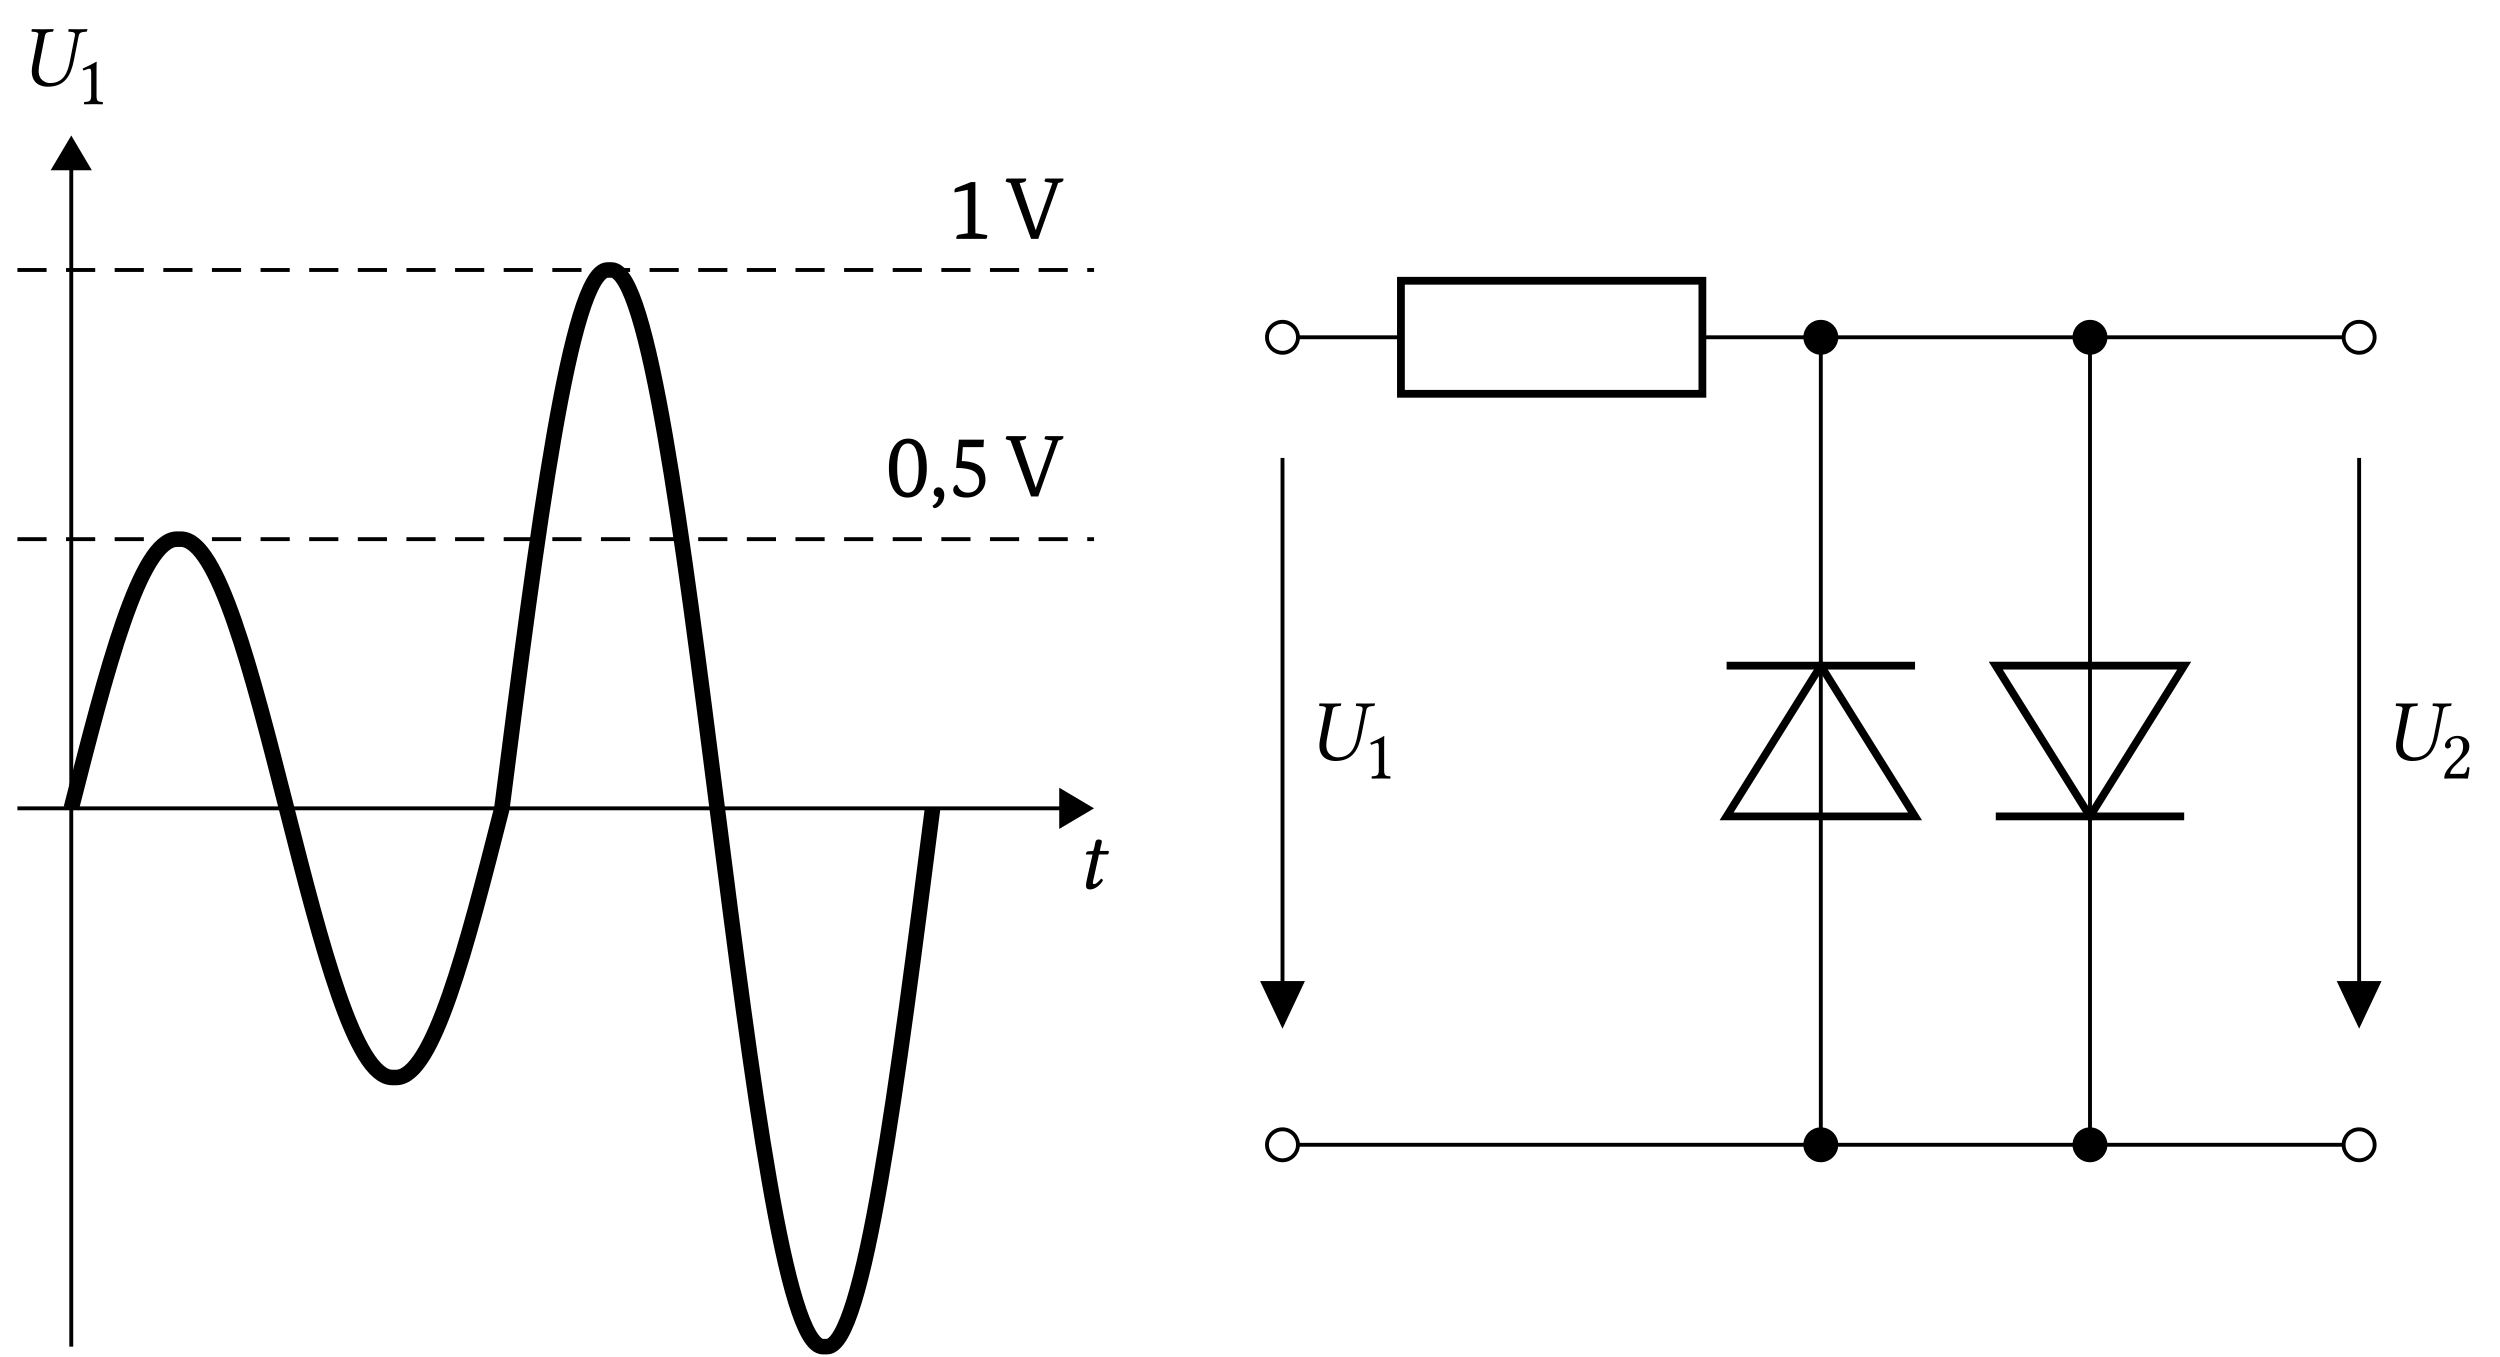
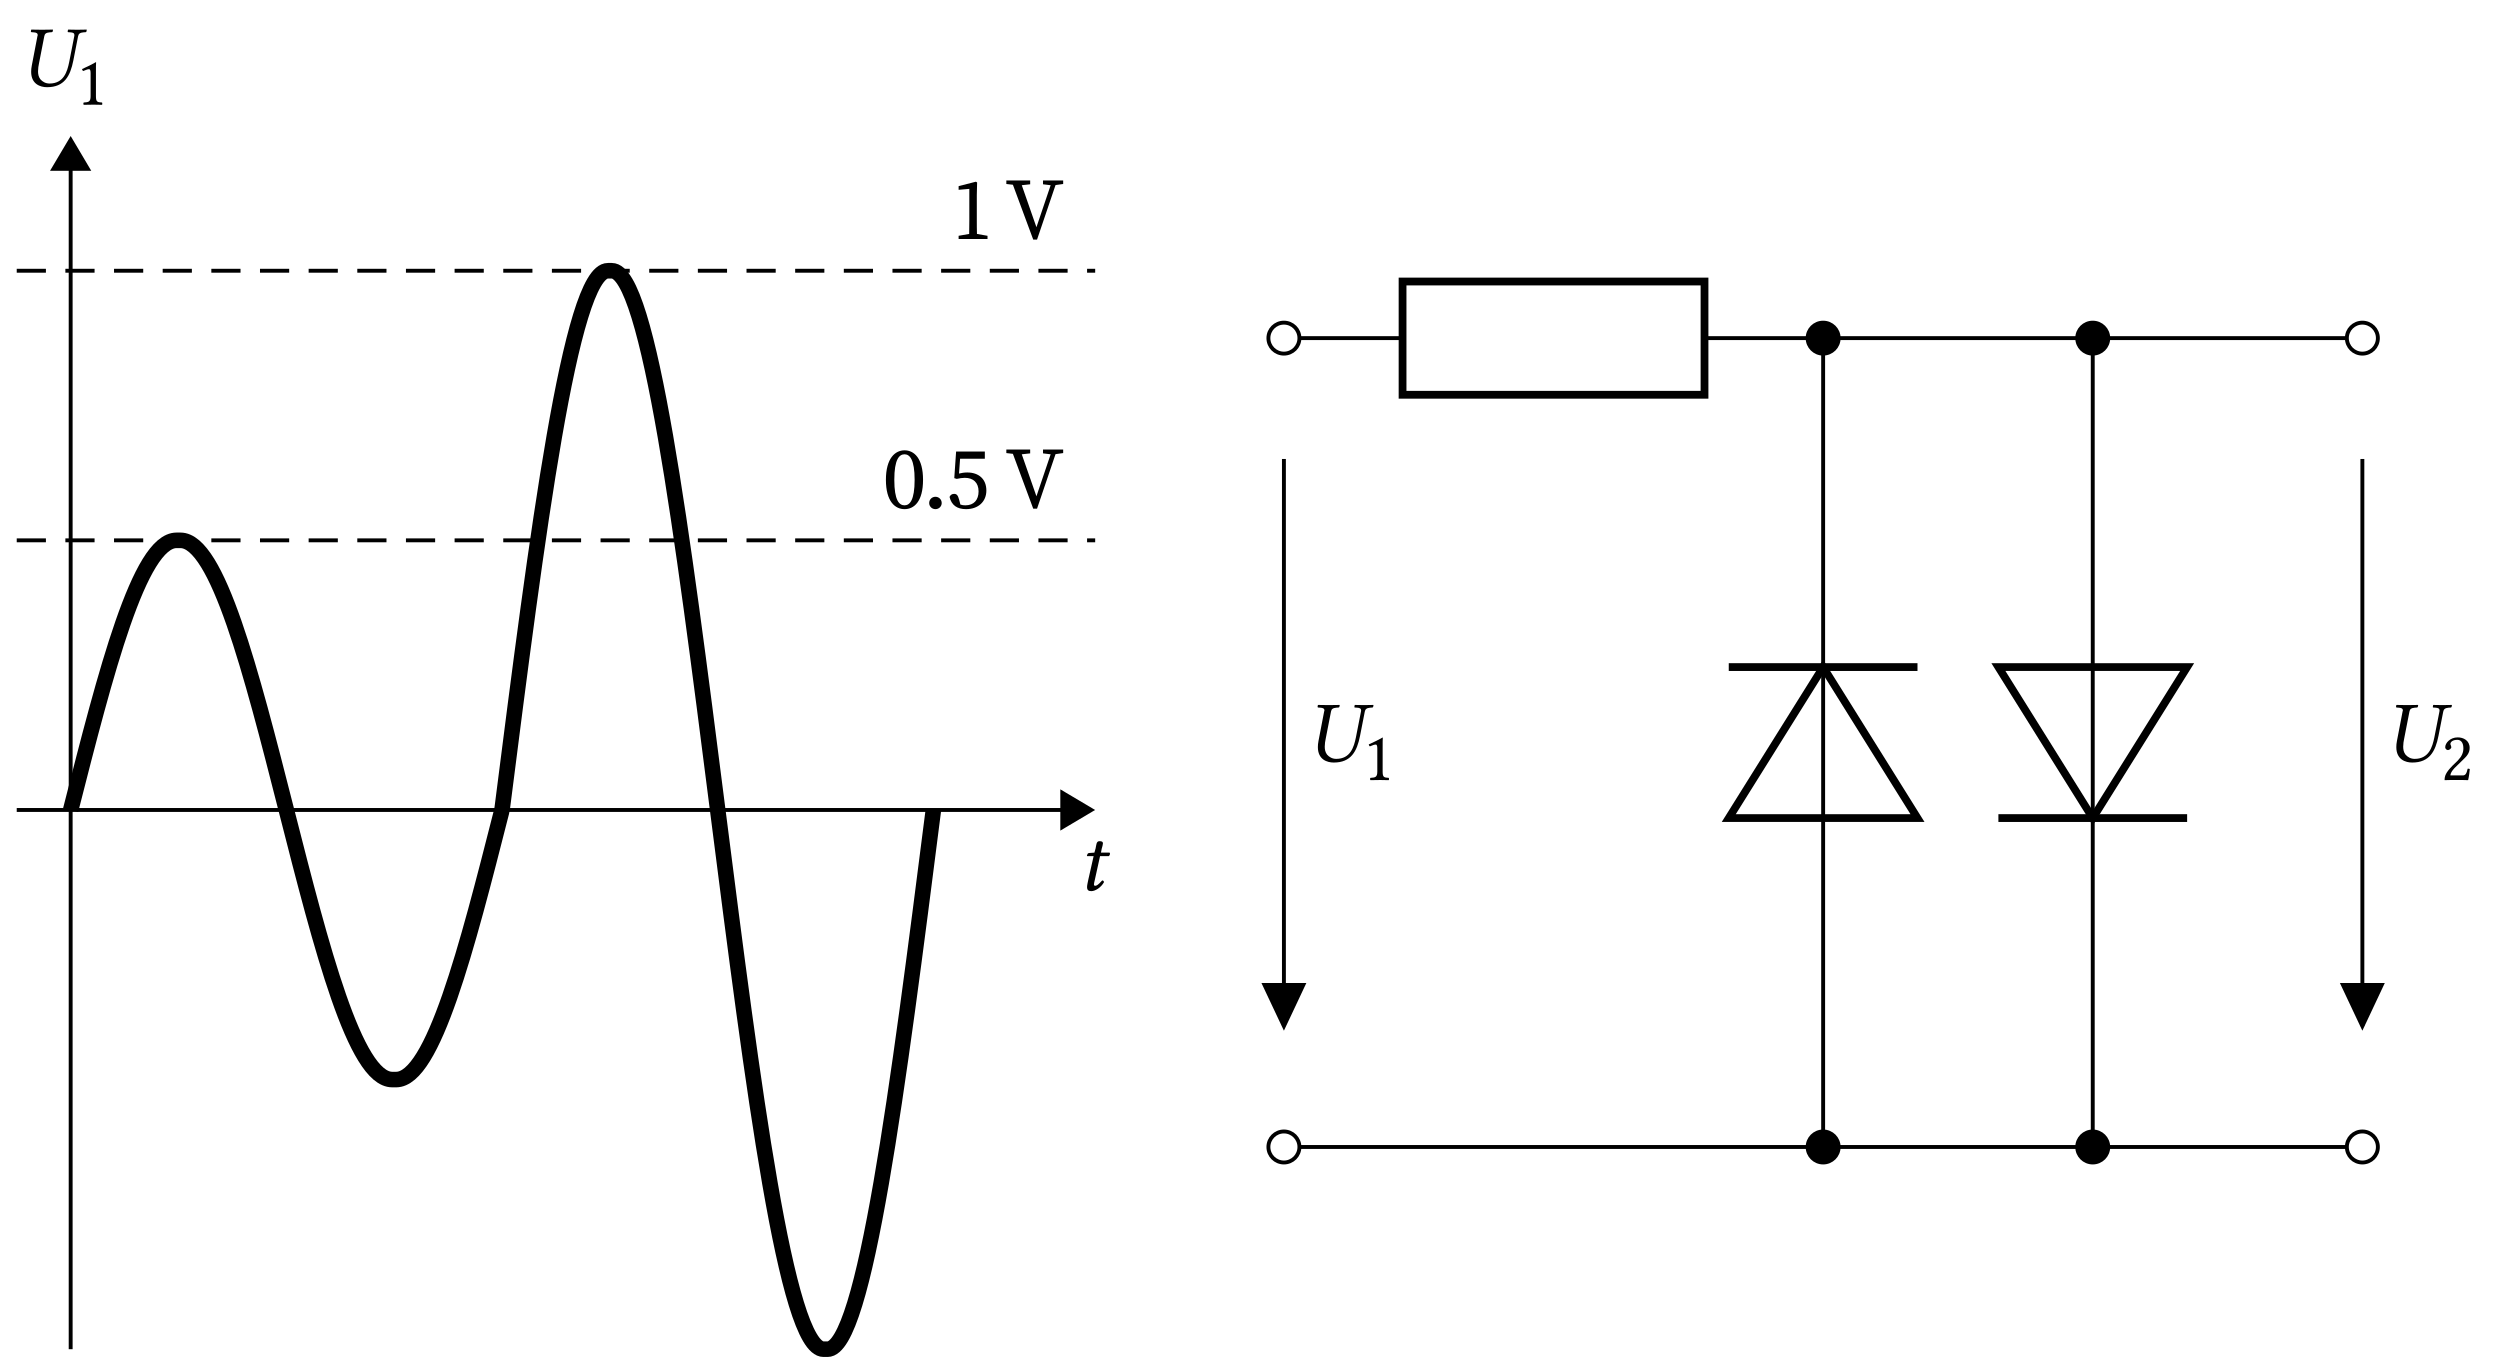
- <svg xmlns="http://www.w3.org/2000/svg" xmlns:xlink="http://www.w3.org/1999/xlink" width="255.696pt" height="138.764pt" viewBox="0 0 255.696 138.764">
+ <svg xmlns="http://www.w3.org/2000/svg" xmlns:xlink="http://www.w3.org/1999/xlink" width="255.664" height="138.908" viewBox="0 0 255.664 138.908">
  <defs>
    <g>
      <g id="glyph-0-0">
-         <path d="M 2.031 -0.578 L 2.031 -5.016 L 0.688 -4.75 C 0.676 -4.82 0.672 -4.883 0.672 -4.938 C 0.672 -5.07 0.742 -5.172 0.891 -5.234 L 2.359 -5.812 L 2.812 -5.812 L 2.812 -0.578 L 3.906 -0.406 C 3.988 -0.395 4.031 -0.359 4.031 -0.297 C 4.031 -0.242 4 -0.145 3.938 0 L 0.875 0 C 0.863 -0.02 0.859 -0.047 0.859 -0.078 C 0.859 -0.285 0.953 -0.406 1.141 -0.438 Z M 2.031 -0.578 " />
+         <path d="M 0.562 -5.406 L 0.562 -5.031 L 1.656 -5.125 L 1.656 -1.891 C 1.656 -1.438 1.641 -0.969 1.641 -0.516 L 0.562 -0.328 L 0.562 0 L 3.516 0 L 3.516 -0.328 L 2.438 -0.516 C 2.422 -0.969 2.422 -1.438 2.422 -1.891 L 2.422 -4.5 L 2.453 -5.781 L 2.328 -5.859 Z M 0.562 -5.406 " />
      </g>
      <g id="glyph-0-1">
-         <path d="M 5.844 -6.172 C 5.852 -6.148 5.859 -6.125 5.859 -6.094 C 5.859 -5.926 5.754 -5.82 5.547 -5.781 L 5.312 -5.719 L 3.281 0 L 2.547 0 L 0.453 -5.719 L 0.078 -5.812 C -0.004 -5.832 -0.047 -5.867 -0.047 -5.922 C -0.047 -5.973 -0.012 -6.055 0.047 -6.172 L 2.047 -6.172 C 2.047 -6.148 2.047 -6.125 2.047 -6.094 C 2.047 -5.938 1.945 -5.832 1.75 -5.781 L 1.375 -5.703 L 3.016 -0.906 L 3.031 -0.906 L 4.734 -5.719 L 4.047 -5.828 C 3.961 -5.848 3.922 -5.879 3.922 -5.922 C 3.922 -5.973 3.953 -6.055 4.016 -6.172 Z M 5.844 -6.172 " />
+         <path d="M 2.891 0.062 L 3.281 0.062 L 5.172 -5.516 L 5.953 -5.625 L 5.953 -5.984 L 3.891 -5.984 L 3.891 -5.594 L 4.672 -5.5 L 3.219 -1.203 L 1.719 -5.5 L 2.578 -5.594 L 2.578 -5.984 L 0.141 -5.984 L 0.141 -5.625 L 0.812 -5.547 Z M 2.891 0.062 " />
      </g>
      <g id="glyph-0-2">
-         <path d="M 2.234 -0.391 C 2.973 -0.391 3.344 -1.227 3.344 -2.906 C 3.344 -4.582 2.973 -5.422 2.234 -5.422 C 1.504 -5.422 1.141 -4.582 1.141 -2.906 C 1.141 -1.227 1.504 -0.391 2.234 -0.391 Z M 2.203 0.109 C 1.617 0.109 1.16 -0.141 0.828 -0.641 C 0.473 -1.16 0.297 -1.914 0.297 -2.906 C 0.297 -3.895 0.488 -4.656 0.875 -5.188 C 1.219 -5.676 1.688 -5.922 2.281 -5.922 C 2.863 -5.922 3.32 -5.676 3.656 -5.188 C 4 -4.656 4.172 -3.895 4.172 -2.906 C 4.172 -1.926 3.984 -1.172 3.609 -0.641 C 3.266 -0.141 2.797 0.109 2.203 0.109 Z M 2.203 0.109 " />
+         <path d="M 1.203 -2.891 C 1.203 -4.984 1.703 -5.5 2.25 -5.5 C 2.781 -5.5 3.281 -4.969 3.281 -2.891 C 3.281 -0.797 2.781 -0.281 2.25 -0.281 C 1.703 -0.281 1.203 -0.781 1.203 -2.891 Z M 2.25 -5.906 C 1.297 -5.906 0.344 -5.109 0.344 -2.891 C 0.344 -0.656 1.297 0.109 2.25 0.109 C 3.219 0.109 4.141 -0.656 4.141 -2.891 C 4.141 -5.109 3.219 -5.906 2.25 -5.906 Z M 2.25 -5.906 " />
      </g>
      <g id="glyph-0-3">
-         <path d="M 0.891 -0.938 C 1.055 -0.938 1.195 -0.863 1.312 -0.719 C 1.426 -0.582 1.484 -0.391 1.484 -0.141 C 1.484 0.254 1.352 0.582 1.094 0.844 C 0.883 1.07 0.68 1.188 0.484 1.188 C 0.391 1.188 0.32 1.102 0.281 0.938 C 0.664 0.738 0.867 0.441 0.891 0.047 C 0.754 0.047 0.641 0.004 0.547 -0.078 C 0.453 -0.172 0.406 -0.289 0.406 -0.438 C 0.406 -0.582 0.453 -0.703 0.547 -0.797 C 0.641 -0.891 0.754 -0.938 0.891 -0.938 Z M 0.891 -0.938 " />
+         <path d="M 1.344 0.109 C 1.703 0.109 1.984 -0.172 1.984 -0.516 C 1.984 -0.875 1.703 -1.156 1.344 -1.156 C 0.984 -1.156 0.703 -0.875 0.703 -0.516 C 0.703 -0.172 0.984 0.109 1.344 0.109 Z M 1.344 0.109 " />
      </g>
      <g id="glyph-0-4">
-         <path d="M 1.125 -5.812 L 3.688 -5.812 L 3.641 -5.047 L 1.531 -5.047 L 1.422 -3.625 C 2.285 -3.594 2.91 -3.41 3.297 -3.078 C 3.66 -2.773 3.844 -2.312 3.844 -1.688 C 3.844 -1.195 3.66 -0.773 3.297 -0.422 C 2.941 -0.066 2.477 0.109 1.906 0.109 C 1.426 0.109 1.066 0.02 0.828 -0.156 C 0.641 -0.289 0.547 -0.461 0.547 -0.672 C 0.547 -0.941 0.676 -1.125 0.938 -1.219 C 1.051 -0.969 1.148 -0.801 1.234 -0.719 C 1.43 -0.5 1.707 -0.391 2.062 -0.391 C 2.414 -0.391 2.695 -0.5 2.906 -0.719 C 3.102 -0.926 3.203 -1.203 3.203 -1.547 C 3.203 -2.035 3.016 -2.383 2.641 -2.594 C 2.266 -2.812 1.664 -2.922 0.844 -2.922 Z M 1.125 -5.812 " />
+         <path d="M 4.125 -1.797 C 4.125 -2.984 3.328 -3.641 2.172 -3.641 C 1.859 -3.641 1.594 -3.594 1.328 -3.531 L 1.438 -5.047 L 3.969 -5.047 L 3.969 -5.781 L 1.031 -5.781 L 0.844 -3.062 L 1.094 -2.984 C 1.375 -3.047 1.672 -3.094 1.922 -3.094 C 2.781 -3.094 3.328 -2.609 3.328 -1.703 C 3.328 -0.844 2.859 -0.281 1.984 -0.281 C 1.812 -0.281 1.641 -0.297 1.469 -0.359 L 1.344 -0.844 C 1.219 -1.312 1.094 -1.453 0.828 -1.453 C 0.625 -1.453 0.453 -1.359 0.359 -1.141 C 0.562 -0.297 1.125 0.109 2.047 0.109 C 3.297 0.109 4.125 -0.656 4.125 -1.797 Z M 4.125 -1.797 " />
      </g>
      <g id="glyph-1-0">
        <path d="M 0.938 -3.844 L 0.469 -3.812 C 0.297 -3.812 0.234 -3.734 0.219 -3.656 C 0.203 -3.641 0.172 -3.531 0.172 -3.516 C 0.172 -3.484 0.203 -3.484 0.234 -3.484 L 0.859 -3.484 L 0.312 -1.062 C 0.25 -0.766 0.188 -0.5 0.188 -0.328 C 0.188 0 0.344 0.094 0.625 0.094 C 1.031 0.094 1.625 -0.281 1.922 -0.828 C 1.891 -0.953 1.828 -1 1.734 -1 C 1.312 -0.531 1.156 -0.453 1.016 -0.453 C 0.984 -0.453 0.891 -0.469 0.891 -0.578 C 0.891 -0.656 0.922 -0.828 1 -1.141 L 1.516 -3.484 L 2.406 -3.484 C 2.5 -3.531 2.594 -3.766 2.484 -3.844 L 1.609 -3.844 L 1.688 -4.25 C 1.734 -4.406 1.812 -4.672 1.812 -4.781 C 1.812 -4.938 1.734 -5.016 1.453 -5.016 C 1.125 -5.016 1.141 -4.625 1.062 -4.281 Z M 0.938 -3.844 " />
      </g>
      <g id="glyph-1-1">
        <path d="M 1.828 0.094 C 3.594 0.094 4.203 -1.047 4.516 -2.641 L 5 -5.109 C 5.047 -5.359 5.188 -5.484 5.547 -5.516 L 5.781 -5.531 C 5.812 -5.531 5.844 -5.562 5.859 -5.609 L 5.891 -5.781 L 5.875 -5.797 C 5.469 -5.781 5.125 -5.781 4.922 -5.781 C 4.734 -5.781 4.391 -5.781 3.984 -5.797 L 3.969 -5.781 L 3.938 -5.609 C 3.922 -5.562 3.953 -5.531 3.984 -5.531 L 4.219 -5.516 C 4.5 -5.5 4.625 -5.422 4.625 -5.234 C 4.625 -5.188 4.609 -5.141 4.609 -5.109 L 4.094 -2.484 C 3.891 -1.484 3.531 -0.281 2.078 -0.281 C 1.672 -0.281 1.359 -0.469 1.141 -0.719 C 0.953 -0.969 0.906 -1.25 0.906 -1.531 C 0.906 -1.812 0.953 -2.125 1.016 -2.406 L 1.547 -5.125 C 1.594 -5.375 1.734 -5.484 2.094 -5.516 L 2.312 -5.531 C 2.359 -5.531 2.391 -5.562 2.406 -5.609 L 2.438 -5.781 L 2.422 -5.797 C 2.016 -5.781 1.656 -5.781 1.312 -5.781 C 0.969 -5.781 0.641 -5.781 0.234 -5.797 L 0.203 -5.781 L 0.172 -5.609 C 0.172 -5.562 0.203 -5.531 0.234 -5.531 L 0.453 -5.516 C 0.734 -5.5 0.875 -5.422 0.875 -5.234 C 0.875 -5.203 0.859 -5.172 0.844 -5.125 L 0.266 -2.109 C 0.219 -1.875 0.203 -1.672 0.203 -1.484 C 0.203 -0.203 1.156 0.094 1.828 0.094 Z M 1.828 0.094 " />
      </g>
      <g id="glyph-2-0">
        <path d="M 2.062 -0.875 L 2.062 -3.359 C 2.062 -3.781 2.062 -4.219 2.078 -4.312 C 2.078 -4.344 2.062 -4.344 2.047 -4.344 C 1.641 -4.109 1.266 -3.922 0.641 -3.641 C 0.656 -3.562 0.688 -3.484 0.75 -3.438 C 1.078 -3.578 1.234 -3.625 1.359 -3.625 C 1.484 -3.625 1.516 -3.453 1.516 -3.203 L 1.516 -0.875 C 1.516 -0.281 1.312 -0.25 0.812 -0.219 C 0.766 -0.172 0.766 -0.031 0.812 0.016 C 1.172 0 1.422 0 1.812 0 C 2.156 0 2.328 0 2.688 0.016 C 2.719 -0.031 2.719 -0.172 2.688 -0.219 C 2.188 -0.25 2.062 -0.281 2.062 -0.875 Z M 2.062 -0.875 " />
      </g>
      <g id="glyph-2-1">
        <path d="M 0.438 -3.344 C 0.438 -3.203 0.578 -3.062 0.719 -3.062 C 0.844 -3.062 1.062 -3.203 1.062 -3.359 C 1.062 -3.406 1.047 -3.453 1.031 -3.5 C 1.016 -3.562 0.969 -3.625 0.969 -3.672 C 0.969 -3.859 1.156 -4.109 1.688 -4.109 C 1.938 -4.109 2.297 -3.938 2.297 -3.25 C 2.297 -2.797 2.141 -2.422 1.719 -1.984 L 1.188 -1.469 C 0.484 -0.75 0.375 -0.406 0.375 0.016 C 0.375 0.016 0.734 0 0.969 0 L 2.219 0 C 2.453 0 2.781 0.016 2.781 0.016 C 2.875 -0.359 2.938 -0.906 2.953 -1.109 C 2.906 -1.156 2.812 -1.172 2.734 -1.156 C 2.625 -0.641 2.5 -0.469 2.234 -0.469 L 0.969 -0.469 C 0.969 -0.812 1.453 -1.297 1.5 -1.328 L 2.219 -2.031 C 2.625 -2.422 2.938 -2.734 2.938 -3.281 C 2.938 -4.047 2.297 -4.359 1.719 -4.359 C 0.938 -4.359 0.438 -3.781 0.438 -3.344 Z M 0.438 -3.344 " />
      </g>
    </g>
    <clipPath id="clip-0">
-       <path clip-rule="nonzero" d="M 0.066 8 L 15 8 L 15 23 L 0.066 23 Z M 0.066 8 " />
+       <path clip-rule="nonzero" d="M 7 17 L 8 17 L 8 138.77 L 7 138.77 Z M 7 17 " />
    </clipPath>
    <clipPath id="clip-1">
-       <path clip-rule="nonzero" d="M 0.066 5 L 118 5 L 118 138.527 L 0.066 138.527 Z M 0.066 5 " />
+       <path clip-rule="nonzero" d="M 0 5 L 118 5 L 118 138.77 L 0 138.77 Z M 0 5 " />
    </clipPath>
  </defs>
-   <path fill="none" stroke-width="0.399" stroke-linecap="butt" stroke-linejoin="miter" stroke="rgb(0%, 0%, 0%)" stroke-opacity="1" stroke-miterlimit="10" d="M 22.061 -0.001 L 128.895 -0.001 " transform="matrix(0.998302, 0, 0, -0.998302, -20.24214, 82.67439)" />
-   <path fill-rule="nonzero" fill="rgb(0%, 0%, 0%)" fill-opacity="1" stroke-width="0.399" stroke-linecap="butt" stroke-linejoin="miter" stroke="rgb(0%, 0%, 0%)" stroke-opacity="1" stroke-miterlimit="10" d="M 3.175 -0.001 L 0.201 1.763 L 0.201 -1.762 Z M 3.175 -0.001 " transform="matrix(0.998302, 0, 0, -0.998302, 108.3343, 82.67439)" />
-   <path fill="none" stroke-width="0.399" stroke-linecap="butt" stroke-linejoin="miter" stroke="rgb(0%, 0%, 0%)" stroke-opacity="1" stroke-miterlimit="10" d="M 27.578 -55.154 L 27.578 65.469 " transform="matrix(0.998302, 0, 0, -0.998302, -20.24214, 82.67439)" />
-   <path fill-rule="nonzero" fill="rgb(0%, 0%, 0%)" fill-opacity="1" d="M 7.289 14.25 L 5.527 17.219 L 9.047 17.219 Z M 7.289 14.25 " />
+   <path fill="none" stroke-width="0.399" stroke-linecap="butt" stroke-linejoin="miter" stroke="rgb(0%, 0%, 0%)" stroke-opacity="1" stroke-miterlimit="10" d="M 22.087 -0.001 L 129.048 -0.001 " transform="matrix(0.998687, 0, 0, -0.998687, -20.34726, 82.83142)" />
+   <path fill-rule="nonzero" fill="rgb(0%, 0%, 0%)" fill-opacity="1" stroke-width="0.399" stroke-linecap="butt" stroke-linejoin="miter" stroke="rgb(0%, 0%, 0%)" stroke-opacity="1" stroke-miterlimit="10" d="M 3.174 -0.001 L 0.201 1.763 L 0.201 -1.765 Z M 3.174 -0.001 " transform="matrix(0.998687, 0, 0, -0.998687, 108.4322, 82.83142)" />
  <g clip-path="url(#clip-0)">
-     <path fill="none" stroke-width="0.399" stroke-linecap="butt" stroke-linejoin="miter" stroke="rgb(0%, 0%, 0%)" stroke-opacity="1" stroke-miterlimit="10" d="M 3.172 -0.002 L 0.198 1.763 L 0.198 -1.762 Z M 3.172 -0.002 " transform="matrix(0, -0.998302, -0.998302, 0, 7.287501, 17.41621)" />
+     <path fill="none" stroke-width="0.399" stroke-linecap="butt" stroke-linejoin="miter" stroke="rgb(0%, 0%, 0%)" stroke-opacity="1" stroke-miterlimit="10" d="M 27.61 -55.218 L 27.61 65.55 " transform="matrix(0.998687, 0, 0, -0.998687, -20.34726, 82.83142)" />
  </g>
+   <path fill-rule="nonzero" fill="rgb(0%, 0%, 0%)" fill-opacity="1" stroke-width="0.399" stroke-linecap="butt" stroke-linejoin="miter" stroke="rgb(0%, 0%, 0%)" stroke-opacity="1" stroke-miterlimit="10" d="M 3.172 -0.002 L 0.199 1.762 L 0.199 -1.762 Z M 3.172 -0.002 " transform="matrix(0, -0.998687, -0.998687, 0, 7.224965, 17.46815)" />
  <g clip-path="url(#clip-1)">
-     <path fill="none" stroke-width="1.594" stroke-linecap="butt" stroke-linejoin="miter" stroke="rgb(0%, 0%, 0%)" stroke-opacity="1" stroke-miterlimit="10" d="M 27.578 -0.001 C 31.174 14.12 34.613 27.577 38.409 27.577 C 38.518 27.577 38.695 27.577 38.808 27.577 C 42.6 27.577 46.043 14.12 49.588 0.194 C 49.615 0.085 49.658 -0.087 49.686 -0.193 C 53.235 -14.119 56.674 -27.576 60.47 -27.576 C 60.579 -27.576 60.755 -27.576 60.865 -27.576 C 64.661 -27.576 68.104 -14.119 71.649 -0.193 C 71.676 -0.087 71.708 0.089 71.723 0.198 C 75.296 28.238 78.735 55.155 82.531 55.155 C 82.64 55.155 82.816 55.155 82.926 55.155 C 86.721 55.155 90.165 28.238 93.733 0.198 C 93.749 0.089 93.769 -0.087 93.784 -0.197 C 97.357 -28.237 100.796 -55.154 104.592 -55.154 C 104.701 -55.154 104.877 -55.154 104.987 -55.154 C 108.782 -55.154 112.226 -28.237 115.822 -0.001 " transform="matrix(0.998302, 0, 0, -0.998302, -20.24214, 82.67439)" />
+     <path fill="none" stroke-width="1.594" stroke-linecap="butt" stroke-linejoin="miter" stroke="rgb(0%, 0%, 0%)" stroke-opacity="1" stroke-miterlimit="10" d="M 27.61 -0.001 C 31.209 14.135 34.654 27.61 38.452 27.61 C 38.562 27.61 38.742 27.61 38.851 27.61 C 42.649 27.61 46.095 14.135 49.647 0.195 C 49.674 0.085 49.717 -0.087 49.745 -0.192 C 53.296 -14.136 56.742 -27.607 60.54 -27.607 C 60.65 -27.607 60.826 -27.607 60.939 -27.607 C 64.737 -27.607 68.183 -14.136 71.73 -0.192 C 71.758 -0.087 71.793 0.089 71.805 0.199 C 75.38 28.271 78.826 55.216 82.624 55.216 C 82.737 55.216 82.913 55.216 83.023 55.216 C 86.821 55.216 90.267 28.271 93.842 0.199 C 93.857 0.089 93.881 -0.087 93.892 -0.196 C 97.467 -28.272 100.913 -55.218 104.711 -55.218 C 104.821 -55.218 105.001 -55.218 105.11 -55.218 C 108.908 -55.218 112.354 -28.272 115.953 -0.001 " transform="matrix(0.998687, 0, 0, -0.998687, -20.34726, 82.83142)" />
  </g>
-   <path fill="none" stroke-width="0.399" stroke-linecap="butt" stroke-linejoin="miter" stroke="rgb(0%, 0%, 0%)" stroke-opacity="1" stroke-dasharray="2.989 1.993" stroke-miterlimit="10" d="M 22.061 55.155 L 132.365 55.155 " transform="matrix(0.998302, 0, 0, -0.998302, -20.24214, 82.67439)" />
-   <path fill="none" stroke-width="0.399" stroke-linecap="butt" stroke-linejoin="miter" stroke="rgb(0%, 0%, 0%)" stroke-opacity="1" stroke-dasharray="2.989 1.993" stroke-miterlimit="10" d="M 22.061 27.577 L 132.365 27.577 " transform="matrix(0.998302, 0, 0, -0.998302, -20.24214, 82.67439)" />
+   <path fill="none" stroke-width="0.399" stroke-linecap="butt" stroke-linejoin="miter" stroke="rgb(0%, 0%, 0%)" stroke-opacity="1" stroke-dasharray="2.989 1.993" stroke-miterlimit="10" d="M 22.087 55.216 L 132.521 55.216 " transform="matrix(0.998687, 0, 0, -0.998687, -20.34726, 82.83142)" />
+   <path fill="none" stroke-width="0.399" stroke-linecap="butt" stroke-linejoin="miter" stroke="rgb(0%, 0%, 0%)" stroke-opacity="1" stroke-dasharray="2.989 1.993" stroke-miterlimit="10" d="M 22.087 27.61 L 132.521 27.61 " transform="matrix(0.998687, 0, 0, -0.998687, -20.34726, 82.83142)" />
  <g fill="rgb(0%, 0%, 0%)" fill-opacity="1">
-     <use xlink:href="#glyph-0-0" x="96.949" y="24.433" />
+     <use xlink:href="#glyph-0-0" x="97.472" y="24.441" />
  </g>
  <g fill="rgb(0%, 0%, 0%)" fill-opacity="1">
-     <use xlink:href="#glyph-0-1" x="102.91" y="24.433" />
+     <use xlink:href="#glyph-0-1" x="102.773" y="24.441" />
  </g>
  <g fill="rgb(0%, 0%, 0%)" fill-opacity="1">
-     <use xlink:href="#glyph-0-2" x="90.619" y="50.781" />
-     <use xlink:href="#glyph-0-3" x="95.095" y="50.781" />
-     <use xlink:href="#glyph-0-4" x="96.948" y="50.781" />
+     <use xlink:href="#glyph-0-2" x="90.254" y="51.959" />
  </g>
  <g fill="rgb(0%, 0%, 0%)" fill-opacity="1">
-     <use xlink:href="#glyph-0-1" x="102.909" y="50.781" />
+     <use xlink:href="#glyph-0-3" x="94.32" y="51.959" />
  </g>
  <g fill="rgb(0%, 0%, 0%)" fill-opacity="1">
-     <use xlink:href="#glyph-1-0" x="110.883" y="90.878" />
+     <use xlink:href="#glyph-0-4" x="96.746" y="51.959" />
  </g>
  <g fill="rgb(0%, 0%, 0%)" fill-opacity="1">
-     <use xlink:href="#glyph-1-1" x="3.048" y="8.775" />
+     <use xlink:href="#glyph-0-1" x="102.773" y="51.959" />
  </g>
  <g fill="rgb(0%, 0%, 0%)" fill-opacity="1">
-     <use xlink:href="#glyph-2-0" x="7.811" y="10.654" />
-   </g>
-   <path fill="none" stroke-width="0.399" stroke-linecap="butt" stroke-linejoin="miter" stroke="rgb(0%, 0%, 0%)" stroke-opacity="1" stroke-miterlimit="10" d="M 151.672 -34.47 L 179.246 -34.47 M 179.246 -34.47 L 220.613 -34.47 M 220.613 -34.47 L 248.187 -34.47 M 248.187 -34.47 L 261.976 -34.47 " transform="matrix(0.998302, 0, 0, -0.998302, -20.24214, 82.67439)" />
-   <path fill-rule="nonzero" fill="rgb(100%, 100%, 100%)" fill-opacity="1" stroke-width="0.399" stroke-linecap="butt" stroke-linejoin="miter" stroke="rgb(0%, 0%, 0%)" stroke-opacity="1" stroke-miterlimit="10" d="M 153.256 -34.47 C 153.256 -33.594 152.548 -32.885 151.672 -32.885 C 150.795 -32.885 150.083 -33.594 150.083 -34.47 C 150.083 -35.347 150.795 -36.059 151.672 -36.059 C 152.548 -36.059 153.256 -35.347 153.256 -34.47 Z M 153.256 -34.47 " transform="matrix(0.998302, 0, 0, -0.998302, -20.24214, 82.67439)" />
-   <path fill-rule="nonzero" fill="rgb(100%, 100%, 100%)" fill-opacity="1" stroke-width="0.399" stroke-linecap="butt" stroke-linejoin="miter" stroke="rgb(0%, 0%, 0%)" stroke-opacity="1" stroke-miterlimit="10" d="M 263.565 -34.47 C 263.565 -33.594 262.852 -32.885 261.976 -32.885 C 261.1 -32.885 260.387 -33.594 260.387 -34.47 C 260.387 -35.347 261.1 -36.059 261.976 -36.059 C 262.852 -36.059 263.565 -35.347 263.565 -34.47 Z M 263.565 -34.47 " transform="matrix(0.998302, 0, 0, -0.998302, -20.24214, 82.67439)" />
-   <path fill="none" stroke-width="0.399" stroke-linecap="butt" stroke-linejoin="miter" stroke="rgb(0%, 0%, 0%)" stroke-opacity="1" stroke-miterlimit="10" d="M 151.672 48.26 L 163.805 48.26 M 194.69 48.26 L 220.613 48.26 M 220.613 48.26 L 248.187 48.26 M 248.187 48.26 L 261.976 48.26 " transform="matrix(0.998302, 0, 0, -0.998302, -20.24214, 82.67439)" />
-   <path fill="none" stroke-width="0.797" stroke-linecap="butt" stroke-linejoin="miter" stroke="rgb(0%, 0%, 0%)" stroke-opacity="1" stroke-miterlimit="10" d="M 163.805 54.051 L 194.69 54.051 L 194.69 42.469 L 163.805 42.469 Z M 163.805 54.051 " transform="matrix(0.998302, 0, 0, -0.998302, -20.24214, 82.67439)" />
-   <path fill-rule="nonzero" fill="rgb(100%, 100%, 100%)" fill-opacity="1" stroke-width="0.399" stroke-linecap="butt" stroke-linejoin="miter" stroke="rgb(0%, 0%, 0%)" stroke-opacity="1" stroke-miterlimit="10" d="M 153.256 48.26 C 153.256 49.137 152.548 49.845 151.672 49.845 C 150.795 49.845 150.083 49.137 150.083 48.26 C 150.083 47.384 150.795 46.672 151.672 46.672 C 152.548 46.672 153.256 47.384 153.256 48.26 Z M 153.256 48.26 " transform="matrix(0.998302, 0, 0, -0.998302, -20.24214, 82.67439)" />
-   <path fill-rule="nonzero" fill="rgb(100%, 100%, 100%)" fill-opacity="1" stroke-width="0.399" stroke-linecap="butt" stroke-linejoin="miter" stroke="rgb(0%, 0%, 0%)" stroke-opacity="1" stroke-miterlimit="10" d="M 263.565 48.26 C 263.565 49.137 262.852 49.845 261.976 49.845 C 261.1 49.845 260.387 49.137 260.387 48.26 C 260.387 47.384 261.1 46.672 261.976 46.672 C 262.852 46.672 263.565 47.384 263.565 48.26 Z M 263.565 48.26 " transform="matrix(0.998302, 0, 0, -0.998302, -20.24214, 82.67439)" />
-   <path fill="none" stroke-width="0.399" stroke-linecap="butt" stroke-linejoin="miter" stroke="rgb(0%, 0%, 0%)" stroke-opacity="1" stroke-miterlimit="10" d="M 206.824 48.26 L 206.824 14.617 M 206.824 -0.827 L 206.824 -34.47 " transform="matrix(0.998302, 0, 0, -0.998302, -20.24214, 82.67439)" />
-   <path fill="none" stroke-width="0.797" stroke-linecap="butt" stroke-linejoin="miter" stroke="rgb(0%, 0%, 0%)" stroke-opacity="1" stroke-miterlimit="10" d="M 206.824 14.617 L 216.477 -0.827 L 197.171 -0.827 Z M 206.824 14.617 " transform="matrix(0.998302, 0, 0, -0.998302, -20.24214, 82.67439)" />
-   <path fill="none" stroke-width="0.399" stroke-linecap="butt" stroke-linejoin="miter" stroke="rgb(0%, 0%, 0%)" stroke-opacity="1" stroke-miterlimit="10" d="M 206.824 14.617 L 206.824 -0.827 " transform="matrix(0.998302, 0, 0, -0.998302, -20.24214, 82.67439)" />
-   <path fill="none" stroke-width="0.797" stroke-linecap="butt" stroke-linejoin="miter" stroke="rgb(0%, 0%, 0%)" stroke-opacity="1" stroke-miterlimit="10" d="M 197.171 14.617 L 216.477 14.617 " transform="matrix(0.998302, 0, 0, -0.998302, -20.24214, 82.67439)" />
-   <path fill-rule="nonzero" fill="rgb(0%, 0%, 0%)" fill-opacity="1" stroke-width="0.399" stroke-linecap="butt" stroke-linejoin="miter" stroke="rgb(0%, 0%, 0%)" stroke-opacity="1" stroke-miterlimit="10" d="M 208.412 48.26 C 208.412 49.137 207.7 49.845 206.824 49.845 C 205.947 49.845 205.235 49.137 205.235 48.26 C 205.235 47.384 205.947 46.672 206.824 46.672 C 207.7 46.672 208.412 47.384 208.412 48.26 Z M 208.412 48.26 " transform="matrix(0.998302, 0, 0, -0.998302, -20.24214, 82.67439)" />
-   <path fill-rule="nonzero" fill="rgb(0%, 0%, 0%)" fill-opacity="1" stroke-width="0.399" stroke-linecap="butt" stroke-linejoin="miter" stroke="rgb(0%, 0%, 0%)" stroke-opacity="1" stroke-miterlimit="10" d="M 208.412 -34.47 C 208.412 -33.594 207.7 -32.885 206.824 -32.885 C 205.947 -32.885 205.235 -33.594 205.235 -34.47 C 205.235 -35.347 205.947 -36.059 206.824 -36.059 C 207.7 -36.059 208.412 -35.347 208.412 -34.47 Z M 208.412 -34.47 " transform="matrix(0.998302, 0, 0, -0.998302, -20.24214, 82.67439)" />
-   <path fill="none" stroke-width="0.399" stroke-linecap="butt" stroke-linejoin="miter" stroke="rgb(0%, 0%, 0%)" stroke-opacity="1" stroke-miterlimit="10" d="M 234.402 48.26 L 234.402 14.617 M 234.402 -0.827 L 234.402 -34.47 " transform="matrix(0.998302, 0, 0, -0.998302, -20.24214, 82.67439)" />
-   <path fill="none" stroke-width="0.797" stroke-linecap="butt" stroke-linejoin="miter" stroke="rgb(0%, 0%, 0%)" stroke-opacity="1" stroke-miterlimit="10" d="M 234.402 -0.827 L 244.051 14.617 L 224.749 14.617 Z M 234.402 -0.827 " transform="matrix(0.998302, 0, 0, -0.998302, -20.24214, 82.67439)" />
-   <path fill="none" stroke-width="0.399" stroke-linecap="butt" stroke-linejoin="miter" stroke="rgb(0%, 0%, 0%)" stroke-opacity="1" stroke-miterlimit="10" d="M 234.402 -0.827 L 234.402 14.617 " transform="matrix(0.998302, 0, 0, -0.998302, -20.24214, 82.67439)" />
-   <path fill="none" stroke-width="0.797" stroke-linecap="butt" stroke-linejoin="miter" stroke="rgb(0%, 0%, 0%)" stroke-opacity="1" stroke-miterlimit="10" d="M 224.749 -0.827 L 244.051 -0.827 " transform="matrix(0.998302, 0, 0, -0.998302, -20.24214, 82.67439)" />
-   <path fill-rule="nonzero" fill="rgb(0%, 0%, 0%)" fill-opacity="1" stroke-width="0.399" stroke-linecap="butt" stroke-linejoin="miter" stroke="rgb(0%, 0%, 0%)" stroke-opacity="1" stroke-miterlimit="10" d="M 235.987 48.26 C 235.987 49.137 235.278 49.845 234.402 49.845 C 233.521 49.845 232.813 49.137 232.813 48.26 C 232.813 47.384 233.521 46.672 234.402 46.672 C 235.278 46.672 235.987 47.384 235.987 48.26 Z M 235.987 48.26 " transform="matrix(0.998302, 0, 0, -0.998302, -20.24214, 82.67439)" />
-   <path fill-rule="nonzero" fill="rgb(0%, 0%, 0%)" fill-opacity="1" stroke-width="0.399" stroke-linecap="butt" stroke-linejoin="miter" stroke="rgb(0%, 0%, 0%)" stroke-opacity="1" stroke-miterlimit="10" d="M 235.987 -34.47 C 235.987 -33.594 235.278 -32.885 234.402 -32.885 C 233.521 -32.885 232.813 -33.594 232.813 -34.47 C 232.813 -35.347 233.521 -36.059 234.402 -36.059 C 235.278 -36.059 235.987 -35.347 235.987 -34.47 Z M 235.987 -34.47 " transform="matrix(0.998302, 0, 0, -0.998302, -20.24214, 82.67439)" />
-   <path fill="none" stroke-width="0.399" stroke-linecap="butt" stroke-linejoin="miter" stroke="rgb(0%, 0%, 0%)" stroke-opacity="1" stroke-miterlimit="10" d="M 151.672 35.899 L 151.672 -22.109 " transform="matrix(0.998302, 0, 0, -0.998302, -20.24214, 82.67439)" />
-   <path fill-rule="nonzero" fill="rgb(0%, 0%, 0%)" fill-opacity="1" stroke-width="0.399" stroke-linecap="butt" stroke-linejoin="miter" stroke="rgb(0%, 0%, 0%)" stroke-opacity="1" stroke-miterlimit="10" d="M 151.672 -17.895 L 149.688 -17.895 L 151.672 -22.109 L 153.655 -17.895 Z M 151.672 -17.895 " transform="matrix(0.998302, 0, 0, -0.998302, -20.24214, 82.67439)" />
-   <g fill="rgb(0%, 0%, 0%)" fill-opacity="1">
-     <use xlink:href="#glyph-1-1" x="134.744" y="77.741" />
+     <use xlink:href="#glyph-1-0" x="110.981" y="91.039" />
  </g>
  <g fill="rgb(0%, 0%, 0%)" fill-opacity="1">
-     <use xlink:href="#glyph-2-0" x="139.506" y="79.621" />
-   </g>
-   <path fill="none" stroke-width="0.399" stroke-linecap="butt" stroke-linejoin="miter" stroke="rgb(0%, 0%, 0%)" stroke-opacity="1" stroke-miterlimit="10" d="M 261.976 35.899 L 261.976 -22.109 " transform="matrix(0.998302, 0, 0, -0.998302, -20.24214, 82.67439)" />
-   <path fill-rule="nonzero" fill="rgb(0%, 0%, 0%)" fill-opacity="1" stroke-width="0.399" stroke-linecap="butt" stroke-linejoin="miter" stroke="rgb(0%, 0%, 0%)" stroke-opacity="1" stroke-miterlimit="10" d="M 261.976 -17.895 L 259.992 -17.895 L 261.976 -22.109 L 263.96 -17.895 Z M 261.976 -17.895 " transform="matrix(0.998302, 0, 0, -0.998302, -20.24214, 82.67439)" />
-   <g fill="rgb(0%, 0%, 0%)" fill-opacity="1">
-     <use xlink:href="#glyph-1-1" x="244.861" y="77.741" />
+     <use xlink:href="#glyph-1-1" x="2.984" y="8.823" />
  </g>
  <g fill="rgb(0%, 0%, 0%)" fill-opacity="1">
-     <use xlink:href="#glyph-2-1" x="249.623" y="79.621" />
+     <use xlink:href="#glyph-2-0" x="7.749" y="10.703" />
+   </g>
+   <path fill="none" stroke-width="0.399" stroke-linecap="butt" stroke-linejoin="miter" stroke="rgb(0%, 0%, 0%)" stroke-opacity="1" stroke-miterlimit="10" d="M 151.847 -34.511 L 179.454 -34.511 M 179.454 -34.511 L 220.868 -34.511 M 220.868 -34.511 L 248.478 -34.511 M 248.478 -34.511 L 262.281 -34.511 " transform="matrix(0.998687, 0, 0, -0.998687, -20.34726, 82.83142)" />
+   <path fill-rule="nonzero" fill="rgb(100%, 100%, 100%)" fill-opacity="1" stroke-width="0.399" stroke-linecap="butt" stroke-linejoin="miter" stroke="rgb(0%, 0%, 0%)" stroke-opacity="1" stroke-miterlimit="10" d="M 153.435 -34.511 C 153.435 -33.635 152.723 -32.923 151.847 -32.923 C 150.971 -32.923 150.259 -33.635 150.259 -34.511 C 150.259 -35.387 150.971 -36.099 151.847 -36.099 C 152.723 -36.099 153.435 -35.387 153.435 -34.511 Z M 153.435 -34.511 " transform="matrix(0.998687, 0, 0, -0.998687, -20.34726, 82.83142)" />
+   <path fill-rule="nonzero" fill="rgb(100%, 100%, 100%)" fill-opacity="1" stroke-width="0.399" stroke-linecap="butt" stroke-linejoin="miter" stroke="rgb(0%, 0%, 0%)" stroke-opacity="1" stroke-miterlimit="10" d="M 263.869 -34.511 C 263.869 -33.635 263.157 -32.923 262.281 -32.923 C 261.405 -32.923 260.693 -33.635 260.693 -34.511 C 260.693 -35.387 261.405 -36.099 262.281 -36.099 C 263.157 -36.099 263.869 -35.387 263.869 -34.511 Z M 263.869 -34.511 " transform="matrix(0.998687, 0, 0, -0.998687, -20.34726, 82.83142)" />
+   <path fill="none" stroke-width="0.399" stroke-linecap="butt" stroke-linejoin="miter" stroke="rgb(0%, 0%, 0%)" stroke-opacity="1" stroke-miterlimit="10" d="M 151.847 48.317 L 163.996 48.317 M 194.916 48.317 L 220.868 48.317 M 220.868 48.317 L 248.478 48.317 M 248.478 48.317 L 262.281 48.317 " transform="matrix(0.998687, 0, 0, -0.998687, -20.34726, 82.83142)" />
+   <path fill="none" stroke-width="0.797" stroke-linecap="butt" stroke-linejoin="miter" stroke="rgb(0%, 0%, 0%)" stroke-opacity="1" stroke-miterlimit="10" d="M 163.996 54.113 L 194.916 54.113 L 194.916 42.516 L 163.996 42.516 Z M 163.996 54.113 " transform="matrix(0.998687, 0, 0, -0.998687, -20.34726, 82.83142)" />
+   <path fill-rule="nonzero" fill="rgb(100%, 100%, 100%)" fill-opacity="1" stroke-width="0.399" stroke-linecap="butt" stroke-linejoin="miter" stroke="rgb(0%, 0%, 0%)" stroke-opacity="1" stroke-miterlimit="10" d="M 153.435 48.317 C 153.435 49.193 152.723 49.901 151.847 49.901 C 150.971 49.901 150.259 49.193 150.259 48.317 C 150.259 47.437 150.971 46.729 151.847 46.729 C 152.723 46.729 153.435 47.437 153.435 48.317 Z M 153.435 48.317 " transform="matrix(0.998687, 0, 0, -0.998687, -20.34726, 82.83142)" />
+   <path fill-rule="nonzero" fill="rgb(100%, 100%, 100%)" fill-opacity="1" stroke-width="0.399" stroke-linecap="butt" stroke-linejoin="miter" stroke="rgb(0%, 0%, 0%)" stroke-opacity="1" stroke-miterlimit="10" d="M 263.869 48.317 C 263.869 49.193 263.157 49.901 262.281 49.901 C 261.405 49.901 260.693 49.193 260.693 48.317 C 260.693 47.437 261.405 46.729 262.281 46.729 C 263.157 46.729 263.869 47.437 263.869 48.317 Z M 263.869 48.317 " transform="matrix(0.998687, 0, 0, -0.998687, -20.34726, 82.83142)" />
+   <path fill="none" stroke-width="0.399" stroke-linecap="butt" stroke-linejoin="miter" stroke="rgb(0%, 0%, 0%)" stroke-opacity="1" stroke-miterlimit="10" d="M 207.064 48.317 L 207.064 14.632 M 207.064 -0.83 L 207.064 -34.511 " transform="matrix(0.998687, 0, 0, -0.998687, -20.34726, 82.83142)" />
+   <path fill="none" stroke-width="0.797" stroke-linecap="butt" stroke-linejoin="miter" stroke="rgb(0%, 0%, 0%)" stroke-opacity="1" stroke-miterlimit="10" d="M 207.064 14.632 L 216.725 -0.83 L 197.399 -0.83 Z M 207.064 14.632 " transform="matrix(0.998687, 0, 0, -0.998687, -20.34726, 82.83142)" />
+   <path fill="none" stroke-width="0.399" stroke-linecap="butt" stroke-linejoin="miter" stroke="rgb(0%, 0%, 0%)" stroke-opacity="1" stroke-miterlimit="10" d="M 207.064 14.632 L 207.064 -0.83 " transform="matrix(0.998687, 0, 0, -0.998687, -20.34726, 82.83142)" />
+   <path fill="none" stroke-width="0.797" stroke-linecap="butt" stroke-linejoin="miter" stroke="rgb(0%, 0%, 0%)" stroke-opacity="1" stroke-miterlimit="10" d="M 197.399 14.632 L 216.725 14.632 " transform="matrix(0.998687, 0, 0, -0.998687, -20.34726, 82.83142)" />
+   <path fill-rule="nonzero" fill="rgb(0%, 0%, 0%)" fill-opacity="1" stroke-width="0.399" stroke-linecap="butt" stroke-linejoin="miter" stroke="rgb(0%, 0%, 0%)" stroke-opacity="1" stroke-miterlimit="10" d="M 208.652 48.317 C 208.652 49.193 207.94 49.901 207.064 49.901 C 206.188 49.901 205.476 49.193 205.476 48.317 C 205.476 47.437 206.188 46.729 207.064 46.729 C 207.94 46.729 208.652 47.437 208.652 48.317 Z M 208.652 48.317 " transform="matrix(0.998687, 0, 0, -0.998687, -20.34726, 82.83142)" />
+   <path fill-rule="nonzero" fill="rgb(0%, 0%, 0%)" fill-opacity="1" stroke-width="0.399" stroke-linecap="butt" stroke-linejoin="miter" stroke="rgb(0%, 0%, 0%)" stroke-opacity="1" stroke-miterlimit="10" d="M 208.652 -34.511 C 208.652 -33.635 207.94 -32.923 207.064 -32.923 C 206.188 -32.923 205.476 -33.635 205.476 -34.511 C 205.476 -35.387 206.188 -36.099 207.064 -36.099 C 207.94 -36.099 208.652 -35.387 208.652 -34.511 Z M 208.652 -34.511 " transform="matrix(0.998687, 0, 0, -0.998687, -20.34726, 82.83142)" />
+   <path fill="none" stroke-width="0.399" stroke-linecap="butt" stroke-linejoin="miter" stroke="rgb(0%, 0%, 0%)" stroke-opacity="1" stroke-miterlimit="10" d="M 234.671 48.317 L 234.671 14.632 M 234.671 -0.83 L 234.671 -34.511 " transform="matrix(0.998687, 0, 0, -0.998687, -20.34726, 82.83142)" />
+   <path fill="none" stroke-width="0.797" stroke-linecap="butt" stroke-linejoin="miter" stroke="rgb(0%, 0%, 0%)" stroke-opacity="1" stroke-miterlimit="10" d="M 234.671 -0.83 L 244.336 14.632 L 225.01 14.632 Z M 234.671 -0.83 " transform="matrix(0.998687, 0, 0, -0.998687, -20.34726, 82.83142)" />
+   <path fill="none" stroke-width="0.399" stroke-linecap="butt" stroke-linejoin="miter" stroke="rgb(0%, 0%, 0%)" stroke-opacity="1" stroke-miterlimit="10" d="M 234.671 -0.83 L 234.671 14.632 " transform="matrix(0.998687, 0, 0, -0.998687, -20.34726, 82.83142)" />
+   <path fill="none" stroke-width="0.797" stroke-linecap="butt" stroke-linejoin="miter" stroke="rgb(0%, 0%, 0%)" stroke-opacity="1" stroke-miterlimit="10" d="M 225.01 -0.83 L 244.336 -0.83 " transform="matrix(0.998687, 0, 0, -0.998687, -20.34726, 82.83142)" />
+   <path fill-rule="nonzero" fill="rgb(0%, 0%, 0%)" fill-opacity="1" stroke-width="0.399" stroke-linecap="butt" stroke-linejoin="miter" stroke="rgb(0%, 0%, 0%)" stroke-opacity="1" stroke-miterlimit="10" d="M 236.259 48.317 C 236.259 49.193 235.547 49.901 234.671 49.901 C 233.795 49.901 233.083 49.193 233.083 48.317 C 233.083 47.437 233.795 46.729 234.671 46.729 C 235.547 46.729 236.259 47.437 236.259 48.317 Z M 236.259 48.317 " transform="matrix(0.998687, 0, 0, -0.998687, -20.34726, 82.83142)" />
+   <path fill-rule="nonzero" fill="rgb(0%, 0%, 0%)" fill-opacity="1" stroke-width="0.399" stroke-linecap="butt" stroke-linejoin="miter" stroke="rgb(0%, 0%, 0%)" stroke-opacity="1" stroke-miterlimit="10" d="M 236.259 -34.511 C 236.259 -33.635 235.547 -32.923 234.671 -32.923 C 233.795 -32.923 233.083 -33.635 233.083 -34.511 C 233.083 -35.387 233.795 -36.099 234.671 -36.099 C 235.547 -36.099 236.259 -35.387 236.259 -34.511 Z M 236.259 -34.511 " transform="matrix(0.998687, 0, 0, -0.998687, -20.34726, 82.83142)" />
+   <path fill="none" stroke-width="0.399" stroke-linecap="butt" stroke-linejoin="miter" stroke="rgb(0%, 0%, 0%)" stroke-opacity="1" stroke-miterlimit="10" d="M 151.847 35.941 L 151.847 -22.135 " transform="matrix(0.998687, 0, 0, -0.998687, -20.34726, 82.83142)" />
+   <path fill-rule="nonzero" fill="rgb(0%, 0%, 0%)" fill-opacity="1" stroke-width="0.399" stroke-linecap="butt" stroke-linejoin="miter" stroke="rgb(0%, 0%, 0%)" stroke-opacity="1" stroke-miterlimit="10" d="M 151.847 -17.919 L 149.86 -17.919 L 151.847 -22.135 L 153.83 -17.919 Z M 151.847 -17.919 " transform="matrix(0.998687, 0, 0, -0.998687, -20.34726, 82.83142)" />
+   <g fill="rgb(0%, 0%, 0%)" fill-opacity="1">
+     <use xlink:href="#glyph-1-1" x="134.57" y="77.888" />
+   </g>
+   <g fill="rgb(0%, 0%, 0%)" fill-opacity="1">
+     <use xlink:href="#glyph-2-0" x="139.335" y="79.768" />
+   </g>
+   <path fill="none" stroke-width="0.399" stroke-linecap="butt" stroke-linejoin="miter" stroke="rgb(0%, 0%, 0%)" stroke-opacity="1" stroke-miterlimit="10" d="M 262.281 35.941 L 262.281 -22.135 " transform="matrix(0.998687, 0, 0, -0.998687, -20.34726, 82.83142)" />
+   <path fill-rule="nonzero" fill="rgb(0%, 0%, 0%)" fill-opacity="1" stroke-width="0.399" stroke-linecap="butt" stroke-linejoin="miter" stroke="rgb(0%, 0%, 0%)" stroke-opacity="1" stroke-miterlimit="10" d="M 262.281 -17.919 L 260.294 -17.919 L 262.281 -22.135 L 264.264 -17.919 Z M 262.281 -17.919 " transform="matrix(0.998687, 0, 0, -0.998687, -20.34726, 82.83142)" />
+   <g fill="rgb(0%, 0%, 0%)" fill-opacity="1">
+     <use xlink:href="#glyph-1-1" x="244.858" y="77.888" />
+   </g>
+   <g fill="rgb(0%, 0%, 0%)" fill-opacity="1">
+     <use xlink:href="#glyph-2-1" x="249.622" y="79.768" />
  </g>
</svg>
